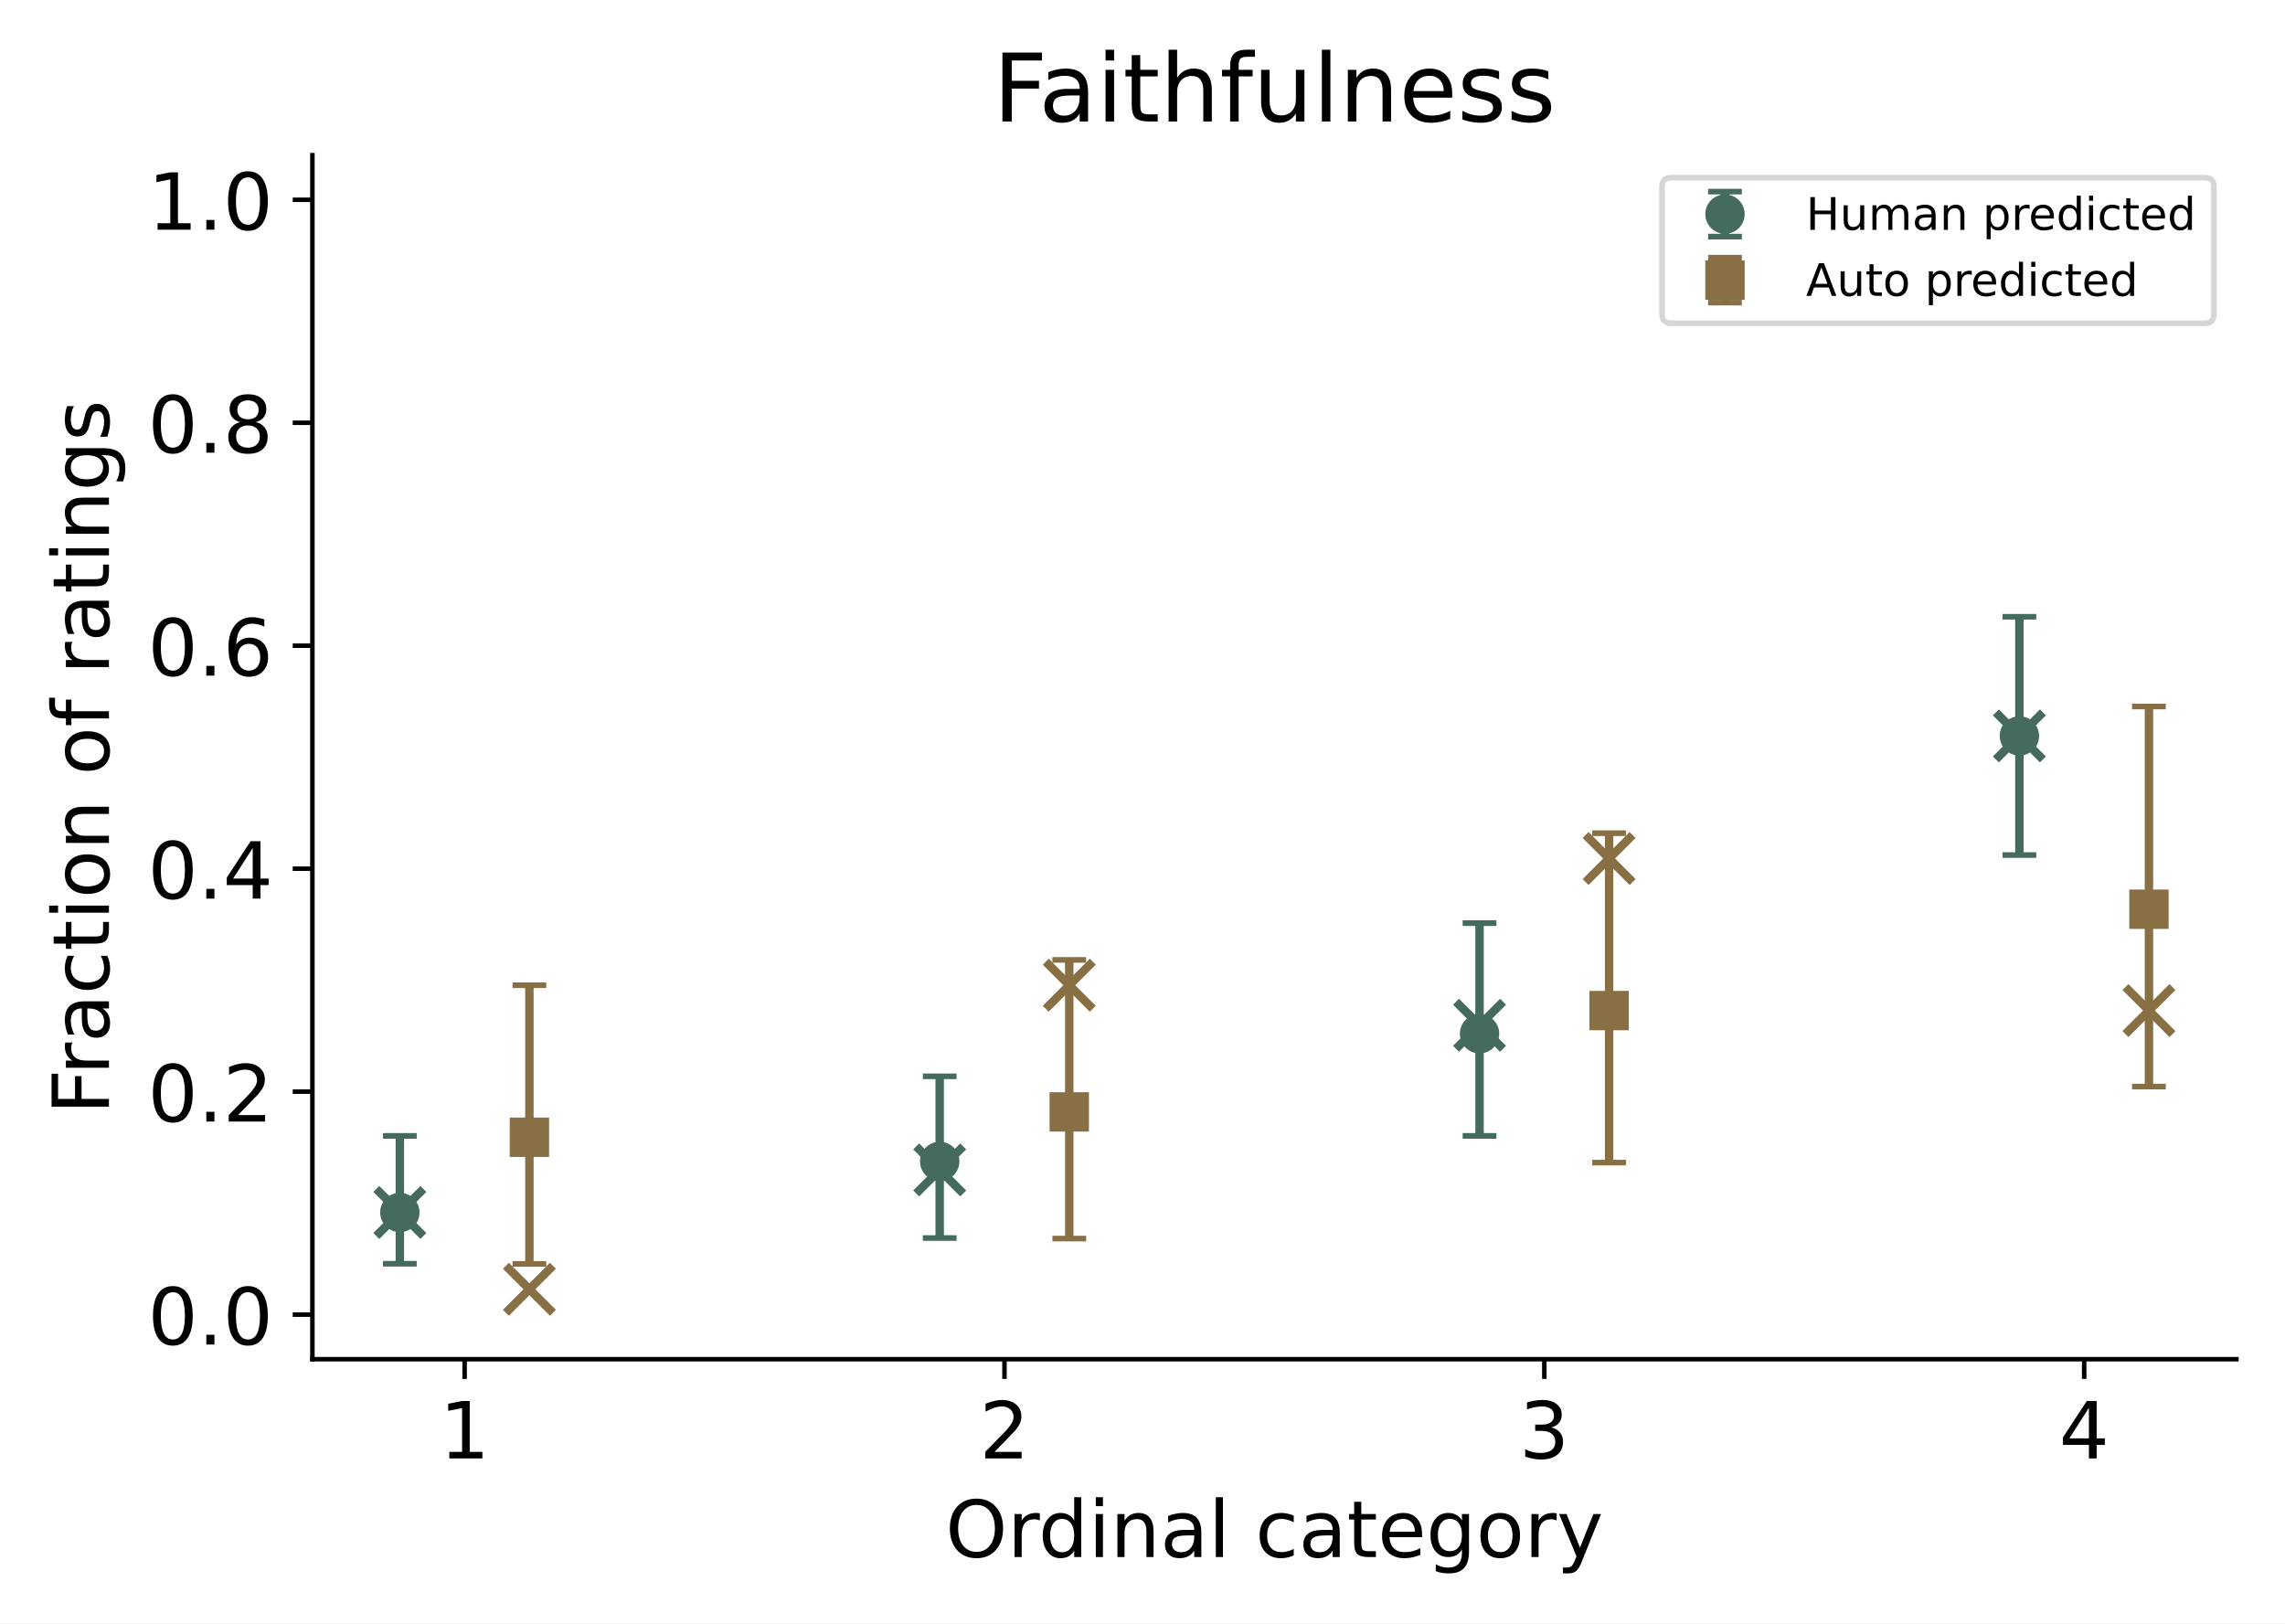
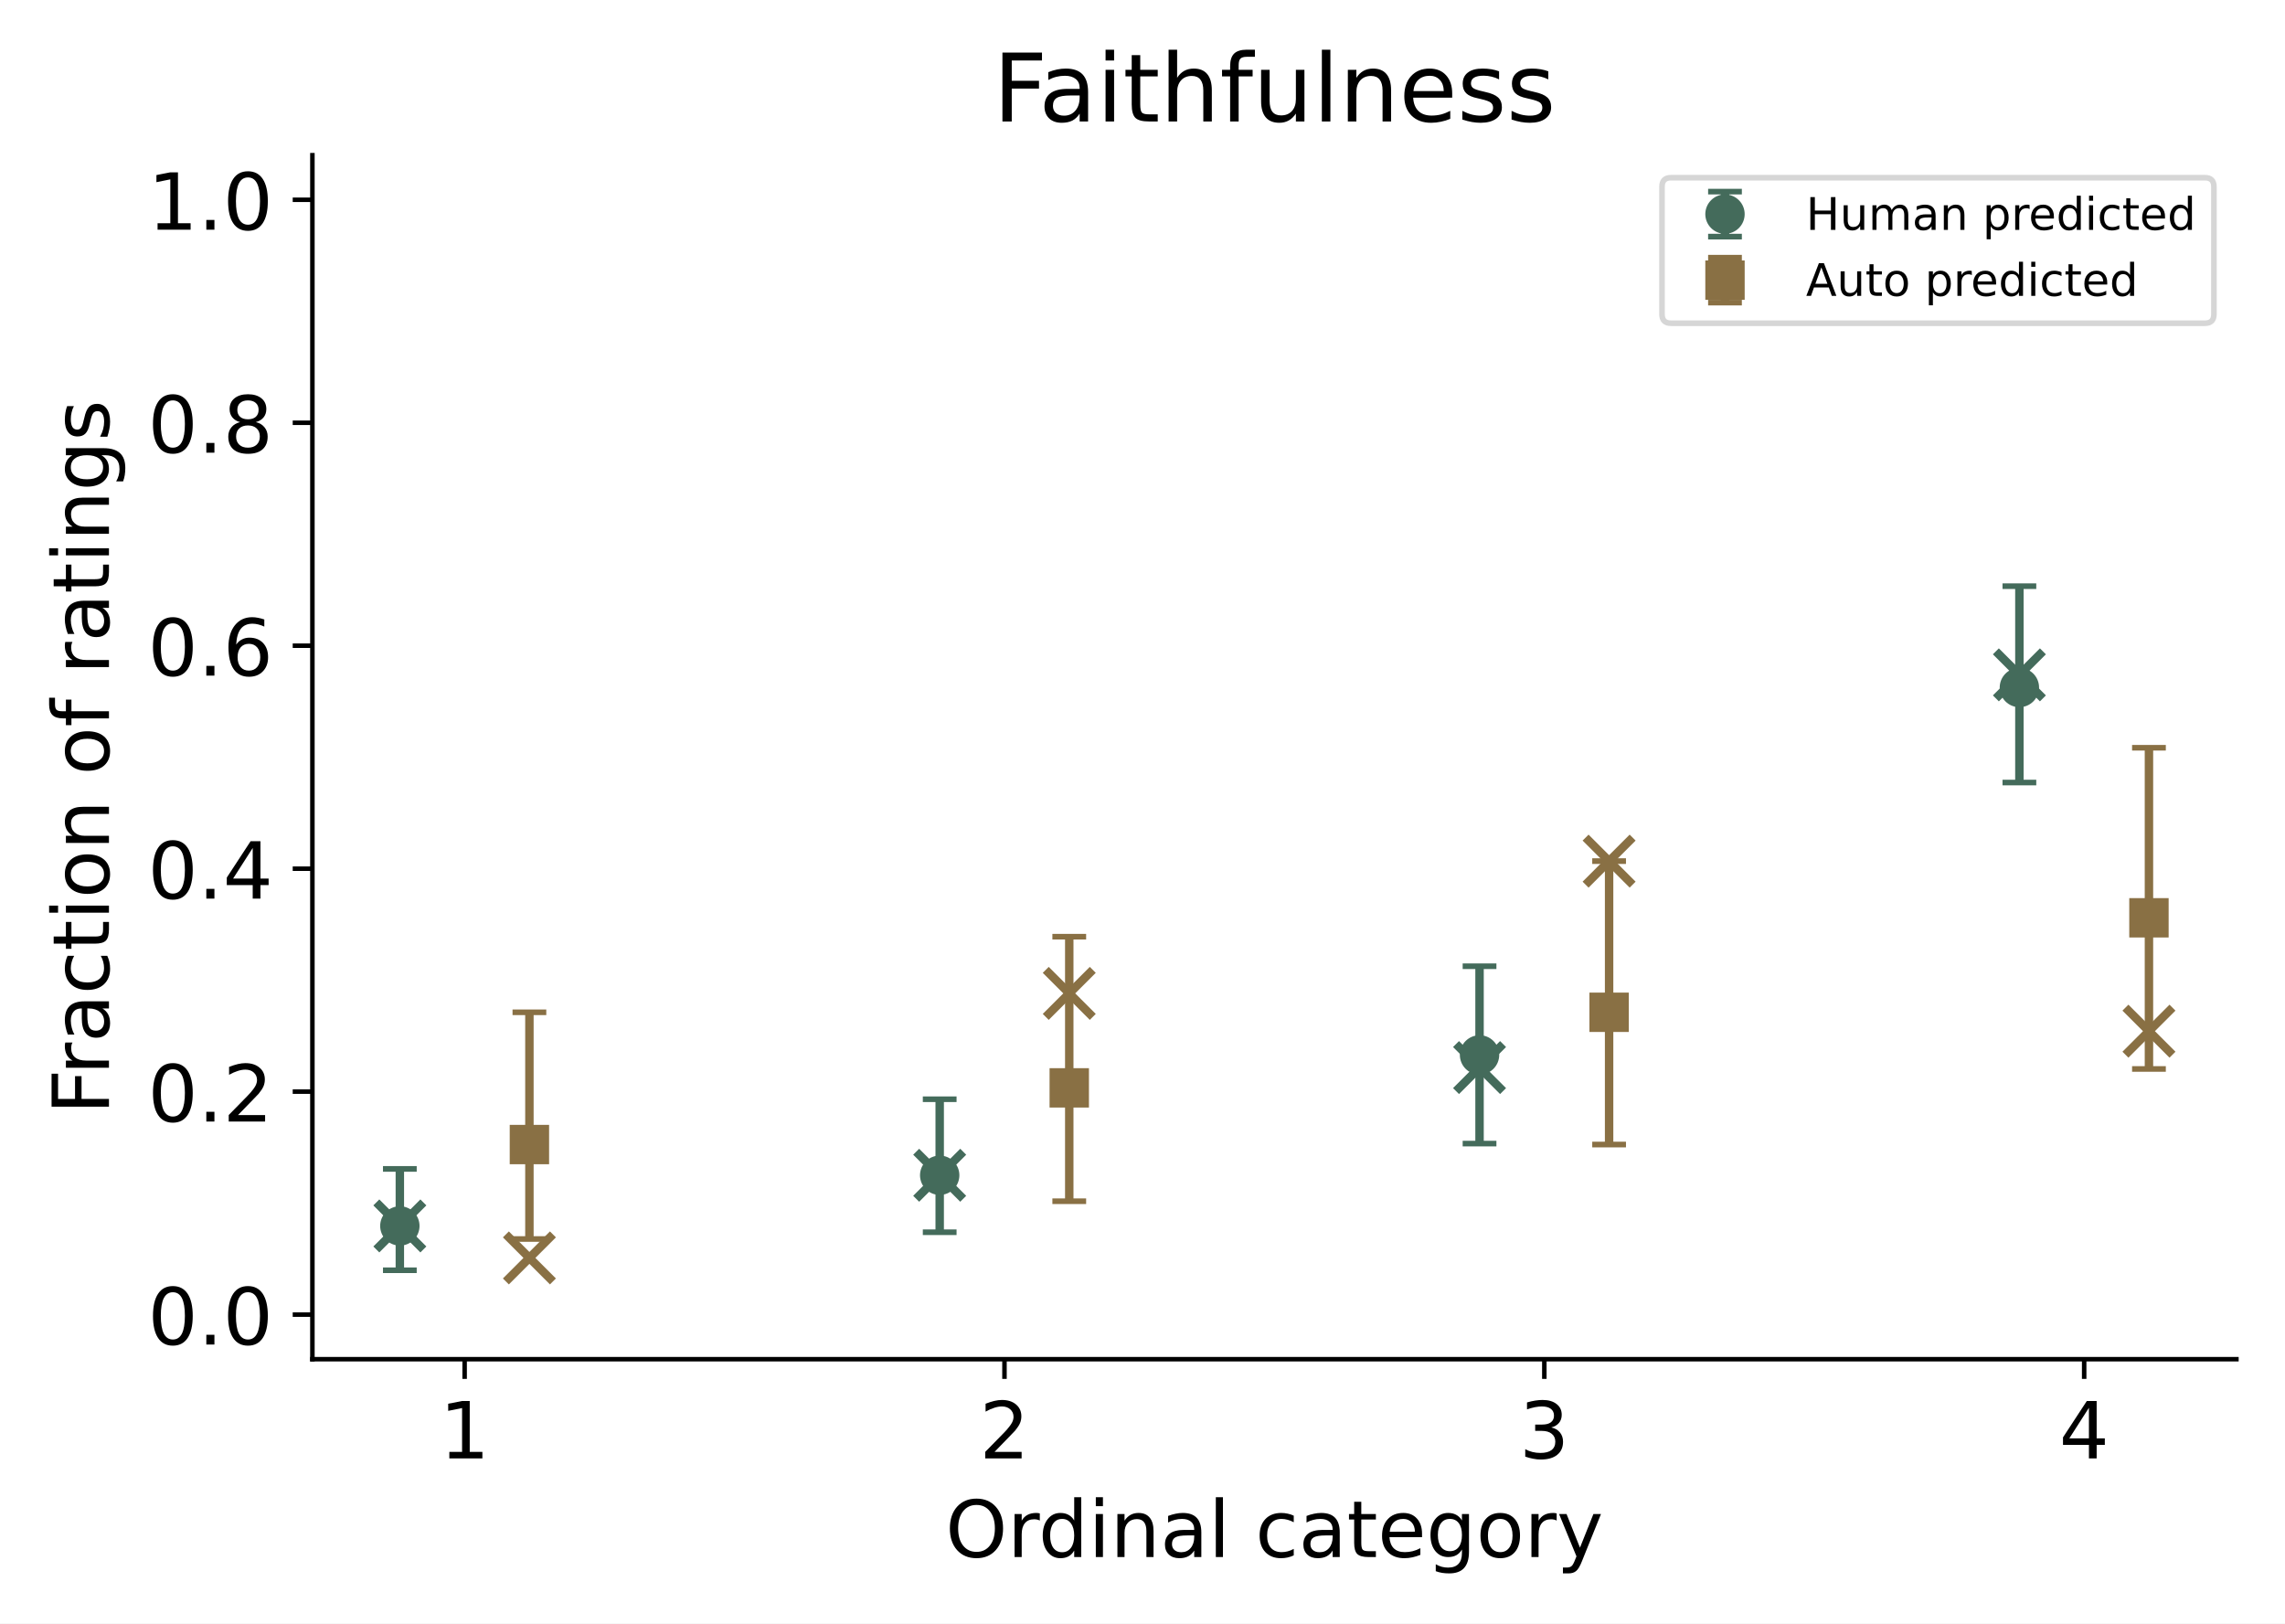
<svg xmlns="http://www.w3.org/2000/svg" xmlns:xlink="http://www.w3.org/1999/xlink" width="406.32pt" height="288.719pt" viewBox="0 0 406.32 288.719" version="1.1">
  <defs>
    <style type="text/css">*{stroke-linejoin: round; stroke-linecap: butt}</style>
  </defs>
  <g id="figure_1">
    <g id="patch_1">
-       <path d="M 0 288.719  L 406.32 288.719  L 406.32 -0  L 0 -0  z " style="fill: #ffffff" />
+       <path d="M 0 288.719 L 406.32 288.719 L 406.32 -0 L 0 -0 z " style="fill: #ffffff" />
    </g>
    <g id="axes_1">
      <g id="patch_2">
-         <path d="M 55.55 241.719  L 397.68 241.719  L 397.68 27.6  L 55.55 27.6  z " style="fill: #ffffff" />
+         <path d="M 55.55 241.719 L 397.68 241.719 L 397.68 27.6 L 55.55 27.6 z " style="fill: #ffffff" />
      </g>
      <g id="PathCollection_1">
        <defs>
-           <path id="ma02f1c83c3" d="M -4.183 4.183  L 4.183 -4.183  M -4.183 -4.183  L 4.183 4.183  " style="stroke: #446b5b; stroke-width: 1.5" />
-         </defs>
-         <g clip-path="url(#p039401e23c)">
-           <use xlink:href="#ma02f1c83c3" x="71.101" y="215.628" style="fill: #446b5b; stroke: #446b5b; stroke-width: 1.5" />
-           <use xlink:href="#ma02f1c83c3" x="167.097" y="208.061" style="fill: #446b5b; stroke: #446b5b; stroke-width: 1.5" />
-           <use xlink:href="#ma02f1c83c3" x="263.093" y="182.333" style="fill: #446b5b; stroke: #446b5b; stroke-width: 1.5" />
-           <use xlink:href="#ma02f1c83c3" x="359.089" y="130.876" style="fill: #446b5b; stroke: #446b5b; stroke-width: 1.5" />
+           <path id="m78a417c809" d="M -4.183 4.183 L 4.183 -4.183 M -4.183 -4.183 L 4.183 4.183 " style="stroke: #446b5b; stroke-width: 1.5" />
+         </defs>
+         <g clip-path="url(#p2cad23ece8)">
+           <use xlink:href="#m78a417c809" x="71.101" y="218.018" style="fill: #446b5b; stroke: #446b5b; stroke-width: 1.5" />
+           <use xlink:href="#m78a417c809" x="167.097" y="209.007" style="fill: #446b5b; stroke: #446b5b; stroke-width: 1.5" />
+           <use xlink:href="#m78a417c809" x="263.093" y="189.857" style="fill: #446b5b; stroke: #446b5b; stroke-width: 1.5" />
+           <use xlink:href="#m78a417c809" x="359.089" y="120.016" style="fill: #446b5b; stroke: #446b5b; stroke-width: 1.5" />
        </g>
      </g>
      <g id="PathCollection_2">
        <defs>
-           <path id="md9b201b64e" d="M -4.183 4.183  L 4.183 -4.183  M -4.183 -4.183  L 4.183 4.183  " style="stroke: #897044; stroke-width: 1.5" />
-         </defs>
-         <g clip-path="url(#p039401e23c)">
-           <use xlink:href="#md9b201b64e" x="94.14" y="229.283" style="fill: #897044; stroke: #897044; stroke-width: 1.5" />
-           <use xlink:href="#md9b201b64e" x="190.136" y="175.213" style="fill: #897044; stroke: #897044; stroke-width: 1.5" />
-           <use xlink:href="#md9b201b64e" x="286.132" y="152.683" style="fill: #897044; stroke: #897044; stroke-width: 1.5" />
-           <use xlink:href="#md9b201b64e" x="382.128" y="179.718" style="fill: #897044; stroke: #897044; stroke-width: 1.5" />
+           <path id="mda83c54fe4" d="M -4.183 4.183 L 4.183 -4.183 M -4.183 -4.183 L 4.183 4.183 " style="stroke: #897044; stroke-width: 1.5" />
+         </defs>
+         <g clip-path="url(#p2cad23ece8)">
+           <use xlink:href="#mda83c54fe4" x="94.14" y="223.708" style="fill: #897044; stroke: #897044; stroke-width: 1.5" />
+           <use xlink:href="#mda83c54fe4" x="190.136" y="176.664" style="fill: #897044; stroke: #897044; stroke-width: 1.5" />
+           <use xlink:href="#mda83c54fe4" x="286.132" y="153.141" style="fill: #897044; stroke: #897044; stroke-width: 1.5" />
+           <use xlink:href="#mda83c54fe4" x="382.128" y="183.384" style="fill: #897044; stroke: #897044; stroke-width: 1.5" />
        </g>
      </g>
      <g id="matplotlib.axis_1">
        <g id="xtick_1">
          <g id="line2d_1">
            <defs>
-               <path id="m91c73b9451" d="M 0 0  L 0 3.5  " style="stroke: #000000; stroke-width: 0.8" />
+               <path id="m6d2590706d" d="M 0 0 L 0 3.5 " style="stroke: #000000; stroke-width: 0.8" />
            </defs>
            <g>
-               <use xlink:href="#m91c73b9451" x="82.621" y="241.719" style="stroke: #000000; stroke-width: 0.8" />
+               <use xlink:href="#m6d2590706d" x="82.621" y="241.719" style="stroke: #000000; stroke-width: 0.8" />
            </g>
          </g>
          <g id="text_1">
            <text style="font-size: 14px; font-family: 'DejaVu Sans'; text-anchor: middle" x="82.621" y="259.357" transform="rotate(-0 82.62087 259.3571)">1</text>
          </g>
        </g>
        <g id="xtick_2">
          <g id="line2d_2">
            <g>
-               <use xlink:href="#m91c73b9451" x="178.617" y="241.719" style="stroke: #000000; stroke-width: 0.8" />
+               <use xlink:href="#m6d2590706d" x="178.617" y="241.719" style="stroke: #000000; stroke-width: 0.8" />
            </g>
          </g>
          <g id="text_2">
            <text style="font-size: 14px; font-family: 'DejaVu Sans'; text-anchor: middle" x="178.617" y="259.357" transform="rotate(-0 178.6169 259.3571)">2</text>
          </g>
        </g>
        <g id="xtick_3">
          <g id="line2d_3">
            <g>
-               <use xlink:href="#m91c73b9451" x="274.613" y="241.719" style="stroke: #000000; stroke-width: 0.8" />
+               <use xlink:href="#m6d2590706d" x="274.613" y="241.719" style="stroke: #000000; stroke-width: 0.8" />
            </g>
          </g>
          <g id="text_3">
            <text style="font-size: 14px; font-family: 'DejaVu Sans'; text-anchor: middle" x="274.613" y="259.357" transform="rotate(-0 274.6129 259.3571)">3</text>
          </g>
        </g>
        <g id="xtick_4">
          <g id="line2d_4">
            <g>
-               <use xlink:href="#m91c73b9451" x="370.609" y="241.719" style="stroke: #000000; stroke-width: 0.8" />
+               <use xlink:href="#m6d2590706d" x="370.609" y="241.719" style="stroke: #000000; stroke-width: 0.8" />
            </g>
          </g>
          <g id="text_4">
            <text style="font-size: 14px; font-family: 'DejaVu Sans'; text-anchor: middle" x="370.609" y="259.357" transform="rotate(-0 370.6089 259.3571)">4</text>
          </g>
        </g>
        <g id="text_5">
          <text style="font-size: 14px; font-family: 'DejaVu Sans'; text-anchor: middle" x="226.615" y="276.906" transform="rotate(-0 226.6149 276.9065)">Ordinal category</text>
        </g>
      </g>
      <g id="matplotlib.axis_2">
        <g id="ytick_1">
          <g id="line2d_5">
            <defs>
-               <path id="m46d4ff5021" d="M 0 0  L -3.5 0  " style="stroke: #000000; stroke-width: 0.8" />
+               <path id="m18a67e11c3" d="M 0 0 L -3.5 0 " style="stroke: #000000; stroke-width: 0.8" />
            </defs>
            <g>
-               <use xlink:href="#m46d4ff5021" x="55.55" y="233.789" style="stroke: #000000; stroke-width: 0.8" />
+               <use xlink:href="#m18a67e11c3" x="55.55" y="233.789" style="stroke: #000000; stroke-width: 0.8" />
            </g>
          </g>
          <g id="text_6">
            <text style="font-size: 14px; font-family: 'DejaVu Sans'; text-anchor: end" x="48.55" y="239.108" transform="rotate(-0 48.55 239.1078)">0.0</text>
          </g>
        </g>
        <g id="ytick_2">
          <g id="line2d_6">
            <g>
-               <use xlink:href="#m46d4ff5021" x="55.55" y="194.137" style="stroke: #000000; stroke-width: 0.8" />
+               <use xlink:href="#m18a67e11c3" x="55.55" y="194.137" style="stroke: #000000; stroke-width: 0.8" />
            </g>
          </g>
          <g id="text_7">
            <text style="font-size: 14px; font-family: 'DejaVu Sans'; text-anchor: end" x="48.55" y="199.456" transform="rotate(-0 48.55 199.4561)">0.2</text>
          </g>
        </g>
        <g id="ytick_3">
          <g id="line2d_7">
            <g>
-               <use xlink:href="#m46d4ff5021" x="55.55" y="154.485" style="stroke: #000000; stroke-width: 0.8" />
+               <use xlink:href="#m18a67e11c3" x="55.55" y="154.485" style="stroke: #000000; stroke-width: 0.8" />
            </g>
          </g>
          <g id="text_8">
            <text style="font-size: 14px; font-family: 'DejaVu Sans'; text-anchor: end" x="48.55" y="159.804" transform="rotate(-0 48.55 159.8044)">0.4</text>
          </g>
        </g>
        <g id="ytick_4">
          <g id="line2d_8">
            <g>
-               <use xlink:href="#m46d4ff5021" x="55.55" y="114.834" style="stroke: #000000; stroke-width: 0.8" />
+               <use xlink:href="#m18a67e11c3" x="55.55" y="114.834" style="stroke: #000000; stroke-width: 0.8" />
            </g>
          </g>
          <g id="text_9">
            <text style="font-size: 14px; font-family: 'DejaVu Sans'; text-anchor: end" x="48.55" y="120.153" transform="rotate(-0 48.55 120.1527)">0.6</text>
          </g>
        </g>
        <g id="ytick_5">
          <g id="line2d_9">
            <g>
-               <use xlink:href="#m46d4ff5021" x="55.55" y="75.182" style="stroke: #000000; stroke-width: 0.8" />
+               <use xlink:href="#m18a67e11c3" x="55.55" y="75.182" style="stroke: #000000; stroke-width: 0.8" />
            </g>
          </g>
          <g id="text_10">
            <text style="font-size: 14px; font-family: 'DejaVu Sans'; text-anchor: end" x="48.55" y="80.501" transform="rotate(-0 48.55 80.50097)">0.8</text>
          </g>
        </g>
        <g id="ytick_6">
          <g id="line2d_10">
            <g>
-               <use xlink:href="#m46d4ff5021" x="55.55" y="35.53" style="stroke: #000000; stroke-width: 0.8" />
+               <use xlink:href="#m18a67e11c3" x="55.55" y="35.53" style="stroke: #000000; stroke-width: 0.8" />
            </g>
          </g>
          <g id="text_11">
            <text style="font-size: 14px; font-family: 'DejaVu Sans'; text-anchor: end" x="48.55" y="40.849" transform="rotate(-0 48.55 40.84925)">1.0</text>
          </g>
        </g>
        <g id="text_12">
          <text style="font-size: 14px; font-family: 'DejaVu Sans'; text-anchor: middle" x="19.374" y="134.66" transform="rotate(-90 19.37406 134.6596)">Fraction of ratings</text>
        </g>
      </g>
      <g id="LineCollection_1">
-         <path d="M 71.101 224.746  L 71.101 202.007  " clip-path="url(#p039401e23c)" style="fill: none; stroke: #446b5b; stroke-width: 1.5" />
-         <path d="M 167.097 220.168  L 167.097 191.413  " clip-path="url(#p039401e23c)" style="fill: none; stroke: #446b5b; stroke-width: 1.5" />
-         <path d="M 263.093 202.007  L 263.093 164.171  " clip-path="url(#p039401e23c)" style="fill: none; stroke: #446b5b; stroke-width: 1.5" />
-         <path d="M 359.089 152.064  L 359.089 109.688  " clip-path="url(#p039401e23c)" style="fill: none; stroke: #446b5b; stroke-width: 1.5" />
+         <path d="M 71.101 225.904 L 71.101 207.88 " clip-path="url(#p2cad23ece8)" style="fill: none; stroke: #446b5b; stroke-width: 1.5" />
+         <path d="M 167.097 219.145 L 167.097 195.489 " clip-path="url(#p2cad23ece8)" style="fill: none; stroke: #446b5b; stroke-width: 1.5" />
+         <path d="M 263.093 203.374 L 263.093 171.833 " clip-path="url(#p2cad23ece8)" style="fill: none; stroke: #446b5b; stroke-width: 1.5" />
+         <path d="M 359.089 139.166 L 359.089 104.245 " clip-path="url(#p2cad23ece8)" style="fill: none; stroke: #446b5b; stroke-width: 1.5" />
      </g>
      <g id="line2d_11">
        <defs>
-           <path id="m768f0c4fb4" d="M 3 0  L -3 -0  " style="stroke: #446b5b" />
-         </defs>
-         <g clip-path="url(#p039401e23c)">
-           <use xlink:href="#m768f0c4fb4" x="71.101" y="224.746" style="fill: #446b5b; stroke: #446b5b" />
-           <use xlink:href="#m768f0c4fb4" x="167.097" y="220.168" style="fill: #446b5b; stroke: #446b5b" />
-           <use xlink:href="#m768f0c4fb4" x="263.093" y="202.007" style="fill: #446b5b; stroke: #446b5b" />
-           <use xlink:href="#m768f0c4fb4" x="359.089" y="152.064" style="fill: #446b5b; stroke: #446b5b" />
+           <path id="mfe225e0077" d="M 3 0 L -3 -0 " style="stroke: #446b5b" />
+         </defs>
+         <g clip-path="url(#p2cad23ece8)">
+           <use xlink:href="#mfe225e0077" x="71.101" y="225.904" style="fill: #446b5b; stroke: #446b5b" />
+           <use xlink:href="#mfe225e0077" x="167.097" y="219.145" style="fill: #446b5b; stroke: #446b5b" />
+           <use xlink:href="#mfe225e0077" x="263.093" y="203.374" style="fill: #446b5b; stroke: #446b5b" />
+           <use xlink:href="#mfe225e0077" x="359.089" y="139.166" style="fill: #446b5b; stroke: #446b5b" />
        </g>
      </g>
      <g id="line2d_12">
-         <g clip-path="url(#p039401e23c)">
-           <use xlink:href="#m768f0c4fb4" x="71.101" y="202.007" style="fill: #446b5b; stroke: #446b5b" />
-           <use xlink:href="#m768f0c4fb4" x="167.097" y="191.413" style="fill: #446b5b; stroke: #446b5b" />
-           <use xlink:href="#m768f0c4fb4" x="263.093" y="164.171" style="fill: #446b5b; stroke: #446b5b" />
-           <use xlink:href="#m768f0c4fb4" x="359.089" y="109.688" style="fill: #446b5b; stroke: #446b5b" />
+         <g clip-path="url(#p2cad23ece8)">
+           <use xlink:href="#mfe225e0077" x="71.101" y="207.88" style="fill: #446b5b; stroke: #446b5b" />
+           <use xlink:href="#mfe225e0077" x="167.097" y="195.489" style="fill: #446b5b; stroke: #446b5b" />
+           <use xlink:href="#mfe225e0077" x="263.093" y="171.833" style="fill: #446b5b; stroke: #446b5b" />
+           <use xlink:href="#mfe225e0077" x="359.089" y="104.245" style="fill: #446b5b; stroke: #446b5b" />
        </g>
      </g>
      <g id="LineCollection_2">
-         <path d="M 94.14 224.777  L 94.14 175.213  " clip-path="url(#p039401e23c)" style="fill: none; stroke: #897044; stroke-width: 1.5" />
-         <path d="M 190.136 220.271  L 190.136 170.707  " clip-path="url(#p039401e23c)" style="fill: none; stroke: #897044; stroke-width: 1.5" />
-         <path d="M 286.132 206.754  L 286.132 148.177  " clip-path="url(#p039401e23c)" style="fill: none; stroke: #897044; stroke-width: 1.5" />
-         <path d="M 382.128 193.236  L 382.128 125.648  " clip-path="url(#p039401e23c)" style="fill: none; stroke: #897044; stroke-width: 1.5" />
+         <path d="M 94.14 220.348 L 94.14 180.024 " clip-path="url(#p2cad23ece8)" style="fill: none; stroke: #897044; stroke-width: 1.5" />
+         <path d="M 190.136 213.627 L 190.136 166.583 " clip-path="url(#p2cad23ece8)" style="fill: none; stroke: #897044; stroke-width: 1.5" />
+         <path d="M 286.132 203.546 L 286.132 153.141 " clip-path="url(#p2cad23ece8)" style="fill: none; stroke: #897044; stroke-width: 1.5" />
+         <path d="M 382.128 190.105 L 382.128 132.979 " clip-path="url(#p2cad23ece8)" style="fill: none; stroke: #897044; stroke-width: 1.5" />
      </g>
      <g id="line2d_13">
        <defs>
-           <path id="m081e879162" d="M 3 0  L -3 -0  " style="stroke: #897044" />
-         </defs>
-         <g clip-path="url(#p039401e23c)">
-           <use xlink:href="#m081e879162" x="94.14" y="224.777" style="fill: #897044; stroke: #897044" />
-           <use xlink:href="#m081e879162" x="190.136" y="220.271" style="fill: #897044; stroke: #897044" />
-           <use xlink:href="#m081e879162" x="286.132" y="206.754" style="fill: #897044; stroke: #897044" />
-           <use xlink:href="#m081e879162" x="382.128" y="193.236" style="fill: #897044; stroke: #897044" />
+           <path id="m124319697b" d="M 3 0 L -3 -0 " style="stroke: #897044" />
+         </defs>
+         <g clip-path="url(#p2cad23ece8)">
+           <use xlink:href="#m124319697b" x="94.14" y="220.348" style="fill: #897044; stroke: #897044" />
+           <use xlink:href="#m124319697b" x="190.136" y="213.627" style="fill: #897044; stroke: #897044" />
+           <use xlink:href="#m124319697b" x="286.132" y="203.546" style="fill: #897044; stroke: #897044" />
+           <use xlink:href="#m124319697b" x="382.128" y="190.105" style="fill: #897044; stroke: #897044" />
        </g>
      </g>
      <g id="line2d_14">
-         <g clip-path="url(#p039401e23c)">
-           <use xlink:href="#m081e879162" x="94.14" y="175.213" style="fill: #897044; stroke: #897044" />
-           <use xlink:href="#m081e879162" x="190.136" y="170.707" style="fill: #897044; stroke: #897044" />
-           <use xlink:href="#m081e879162" x="286.132" y="148.177" style="fill: #897044; stroke: #897044" />
-           <use xlink:href="#m081e879162" x="382.128" y="125.648" style="fill: #897044; stroke: #897044" />
+         <g clip-path="url(#p2cad23ece8)">
+           <use xlink:href="#m124319697b" x="94.14" y="180.024" style="fill: #897044; stroke: #897044" />
+           <use xlink:href="#m124319697b" x="190.136" y="166.583" style="fill: #897044; stroke: #897044" />
+           <use xlink:href="#m124319697b" x="286.132" y="153.141" style="fill: #897044; stroke: #897044" />
+           <use xlink:href="#m124319697b" x="382.128" y="132.979" style="fill: #897044; stroke: #897044" />
        </g>
      </g>
      <g id="line2d_15">
        <defs>
-           <path id="m265334b364" d="M 0 3  C 0.796 3 1.559 2.684 2.121 2.121  C 2.684 1.559 3 0.796 3 0  C 3 -0.796 2.684 -1.559 2.121 -2.121  C 1.559 -2.684 0.796 -3 0 -3  C -0.796 -3 -1.559 -2.684 -2.121 -2.121  C -2.684 -1.559 -3 -0.796 -3 0  C -3 0.796 -2.684 1.559 -2.121 2.121  C -1.559 2.684 -0.796 3 0 3  z " style="stroke: #446b5b" />
-         </defs>
-         <g clip-path="url(#p039401e23c)">
-           <use xlink:href="#m265334b364" x="71.101" y="215.628" style="fill: #446b5b; stroke: #446b5b" />
-           <use xlink:href="#m265334b364" x="167.097" y="206.547" style="fill: #446b5b; stroke: #446b5b" />
-           <use xlink:href="#m265334b364" x="263.093" y="183.846" style="fill: #446b5b; stroke: #446b5b" />
-           <use xlink:href="#m265334b364" x="359.089" y="130.876" style="fill: #446b5b; stroke: #446b5b" />
+           <path id="m07521e9e1a" d="M 0 3 C 0.796 3 1.559 2.684 2.121 2.121 C 2.684 1.559 3 0.796 3 0 C 3 -0.796 2.684 -1.559 2.121 -2.121 C 1.559 -2.684 0.796 -3 0 -3 C -0.796 -3 -1.559 -2.684 -2.121 -2.121 C -2.684 -1.559 -3 -0.796 -3 0 C -3 0.796 -2.684 1.559 -2.121 2.121 C -1.559 2.684 -0.796 3 0 3 z " style="stroke: #446b5b" />
+         </defs>
+         <g clip-path="url(#p2cad23ece8)">
+           <use xlink:href="#m07521e9e1a" x="71.101" y="218.018" style="fill: #446b5b; stroke: #446b5b" />
+           <use xlink:href="#m07521e9e1a" x="167.097" y="209.007" style="fill: #446b5b; stroke: #446b5b" />
+           <use xlink:href="#m07521e9e1a" x="263.093" y="187.604" style="fill: #446b5b; stroke: #446b5b" />
+           <use xlink:href="#m07521e9e1a" x="359.089" y="122.268" style="fill: #446b5b; stroke: #446b5b" />
        </g>
      </g>
      <g id="line2d_16">
        <defs>
-           <path id="maba72e85b9" d="M -3 3  L 3 3  L 3 -3  L -3 -3  z " style="stroke: #897044; stroke-linejoin: miter" />
-         </defs>
-         <g clip-path="url(#p039401e23c)">
-           <use xlink:href="#maba72e85b9" x="94.14" y="202.248" style="fill: #897044; stroke: #897044; stroke-linejoin: miter" />
-           <use xlink:href="#maba72e85b9" x="190.136" y="197.742" style="fill: #897044; stroke: #897044; stroke-linejoin: miter" />
-           <use xlink:href="#maba72e85b9" x="286.132" y="179.718" style="fill: #897044; stroke: #897044; stroke-linejoin: miter" />
-           <use xlink:href="#maba72e85b9" x="382.128" y="161.695" style="fill: #897044; stroke: #897044; stroke-linejoin: miter" />
+           <path id="md21ecf18d6" d="M -3 3 L 3 3 L 3 -3 L -3 -3 z " style="stroke: #897044; stroke-linejoin: miter" />
+         </defs>
+         <g clip-path="url(#p2cad23ece8)">
+           <use xlink:href="#md21ecf18d6" x="94.14" y="203.546" style="fill: #897044; stroke: #897044; stroke-linejoin: miter" />
+           <use xlink:href="#md21ecf18d6" x="190.136" y="193.465" style="fill: #897044; stroke: #897044; stroke-linejoin: miter" />
+           <use xlink:href="#md21ecf18d6" x="286.132" y="180.024" style="fill: #897044; stroke: #897044; stroke-linejoin: miter" />
+           <use xlink:href="#md21ecf18d6" x="382.128" y="163.222" style="fill: #897044; stroke: #897044; stroke-linejoin: miter" />
        </g>
      </g>
      <g id="patch_3">
-         <path d="M 55.55 241.719  L 55.55 27.6  " style="fill: none; stroke: #000000; stroke-width: 0.8; stroke-linejoin: miter; stroke-linecap: square" />
+         <path d="M 55.55 241.719 L 55.55 27.6 " style="fill: none; stroke: #000000; stroke-width: 0.8; stroke-linejoin: miter; stroke-linecap: square" />
      </g>
      <g id="patch_4">
-         <path d="M 55.55 241.719  L 397.68 241.719  " style="fill: none; stroke: #000000; stroke-width: 0.8; stroke-linejoin: miter; stroke-linecap: square" />
+         <path d="M 55.55 241.719 L 397.68 241.719 " style="fill: none; stroke: #000000; stroke-width: 0.8; stroke-linejoin: miter; stroke-linecap: square" />
      </g>
      <g id="text_13">
        <text style="font-size: 16.8px; font-family: 'DejaVu Sans'; text-anchor: middle" x="226.615" y="21.6" transform="rotate(-0 226.6149 21.6)">Faithfulness</text>
      </g>
      <g id="legend_1">
        <g id="patch_5">
-           <path d="M 297.139 57.485  L 392.08 57.485  Q 393.68 57.485 393.68 55.885  L 393.68 33.2  Q 393.68 31.6 392.08 31.6  L 297.139 31.6  Q 295.539 31.6 295.539 33.2  L 295.539 55.885  Q 295.539 57.485 297.139 57.485  z " style="fill: #ffffff; opacity: 0.8; stroke: #cccccc; stroke-linejoin: miter" />
+           <path d="M 297.139 57.485 L 392.08 57.485 Q 393.68 57.485 393.68 55.885 L 393.68 33.2 Q 393.68 31.6 392.08 31.6 L 297.139 31.6 Q 295.539 31.6 295.539 33.2 L 295.539 55.885 Q 295.539 57.485 297.139 57.485 z " style="fill: #ffffff; opacity: 0.8; stroke: #cccccc; stroke-linejoin: miter" />
        </g>
        <g id="LineCollection_3">
-           <path d="M 306.739 42.079  L 306.739 34.079  " style="fill: none; stroke: #446b5b; stroke-width: 1.5" />
+           <path d="M 306.739 42.079 L 306.739 34.079 " style="fill: none; stroke: #446b5b; stroke-width: 1.5" />
        </g>
        <g id="line2d_17">
          <g>
-             <use xlink:href="#m768f0c4fb4" x="306.739" y="42.079" style="fill: #446b5b; stroke: #446b5b" />
+             <use xlink:href="#mfe225e0077" x="306.739" y="42.079" style="fill: #446b5b; stroke: #446b5b" />
          </g>
        </g>
        <g id="line2d_18">
          <g>
-             <use xlink:href="#m768f0c4fb4" x="306.739" y="34.079" style="fill: #446b5b; stroke: #446b5b" />
+             <use xlink:href="#mfe225e0077" x="306.739" y="34.079" style="fill: #446b5b; stroke: #446b5b" />
          </g>
        </g>
        <g id="line2d_19" />
        <g id="line2d_20">
          <g>
-             <use xlink:href="#m265334b364" x="306.739" y="38.079" style="fill: #446b5b; stroke: #446b5b" />
+             <use xlink:href="#m07521e9e1a" x="306.739" y="38.079" style="fill: #446b5b; stroke: #446b5b" />
          </g>
        </g>
        <g id="text_14">
          <text style="font-size: 8px; font-family: 'DejaVu Sans'; text-anchor: start" x="321.139" y="40.879" transform="rotate(-0 321.1385 40.87875)">Human predicted</text>
        </g>
        <g id="LineCollection_4">
-           <path d="M 306.739 53.821  L 306.739 45.821  " style="fill: none; stroke: #897044; stroke-width: 1.5" />
+           <path d="M 306.739 53.821 L 306.739 45.821 " style="fill: none; stroke: #897044; stroke-width: 1.5" />
        </g>
        <g id="line2d_21">
          <g>
-             <use xlink:href="#m081e879162" x="306.739" y="53.821" style="fill: #897044; stroke: #897044" />
+             <use xlink:href="#m124319697b" x="306.739" y="53.821" style="fill: #897044; stroke: #897044" />
          </g>
        </g>
        <g id="line2d_22">
          <g>
-             <use xlink:href="#m081e879162" x="306.739" y="45.821" style="fill: #897044; stroke: #897044" />
+             <use xlink:href="#m124319697b" x="306.739" y="45.821" style="fill: #897044; stroke: #897044" />
          </g>
        </g>
        <g id="line2d_23" />
        <g id="line2d_24">
          <g>
-             <use xlink:href="#maba72e85b9" x="306.739" y="49.821" style="fill: #897044; stroke: #897044; stroke-linejoin: miter" />
+             <use xlink:href="#md21ecf18d6" x="306.739" y="49.821" style="fill: #897044; stroke: #897044; stroke-linejoin: miter" />
          </g>
        </g>
        <g id="text_15">
          <text style="font-size: 8px; font-family: 'DejaVu Sans'; text-anchor: start" x="321.139" y="52.621" transform="rotate(-0 321.1385 52.62125)">Auto predicted</text>
        </g>
      </g>
    </g>
  </g>
  <defs>
-     <clipPath id="p039401e23c">
+     <clipPath id="p2cad23ece8">
      <rect x="55.55" y="27.6" width="342.13" height="214.119" />
    </clipPath>
  </defs>
</svg>
